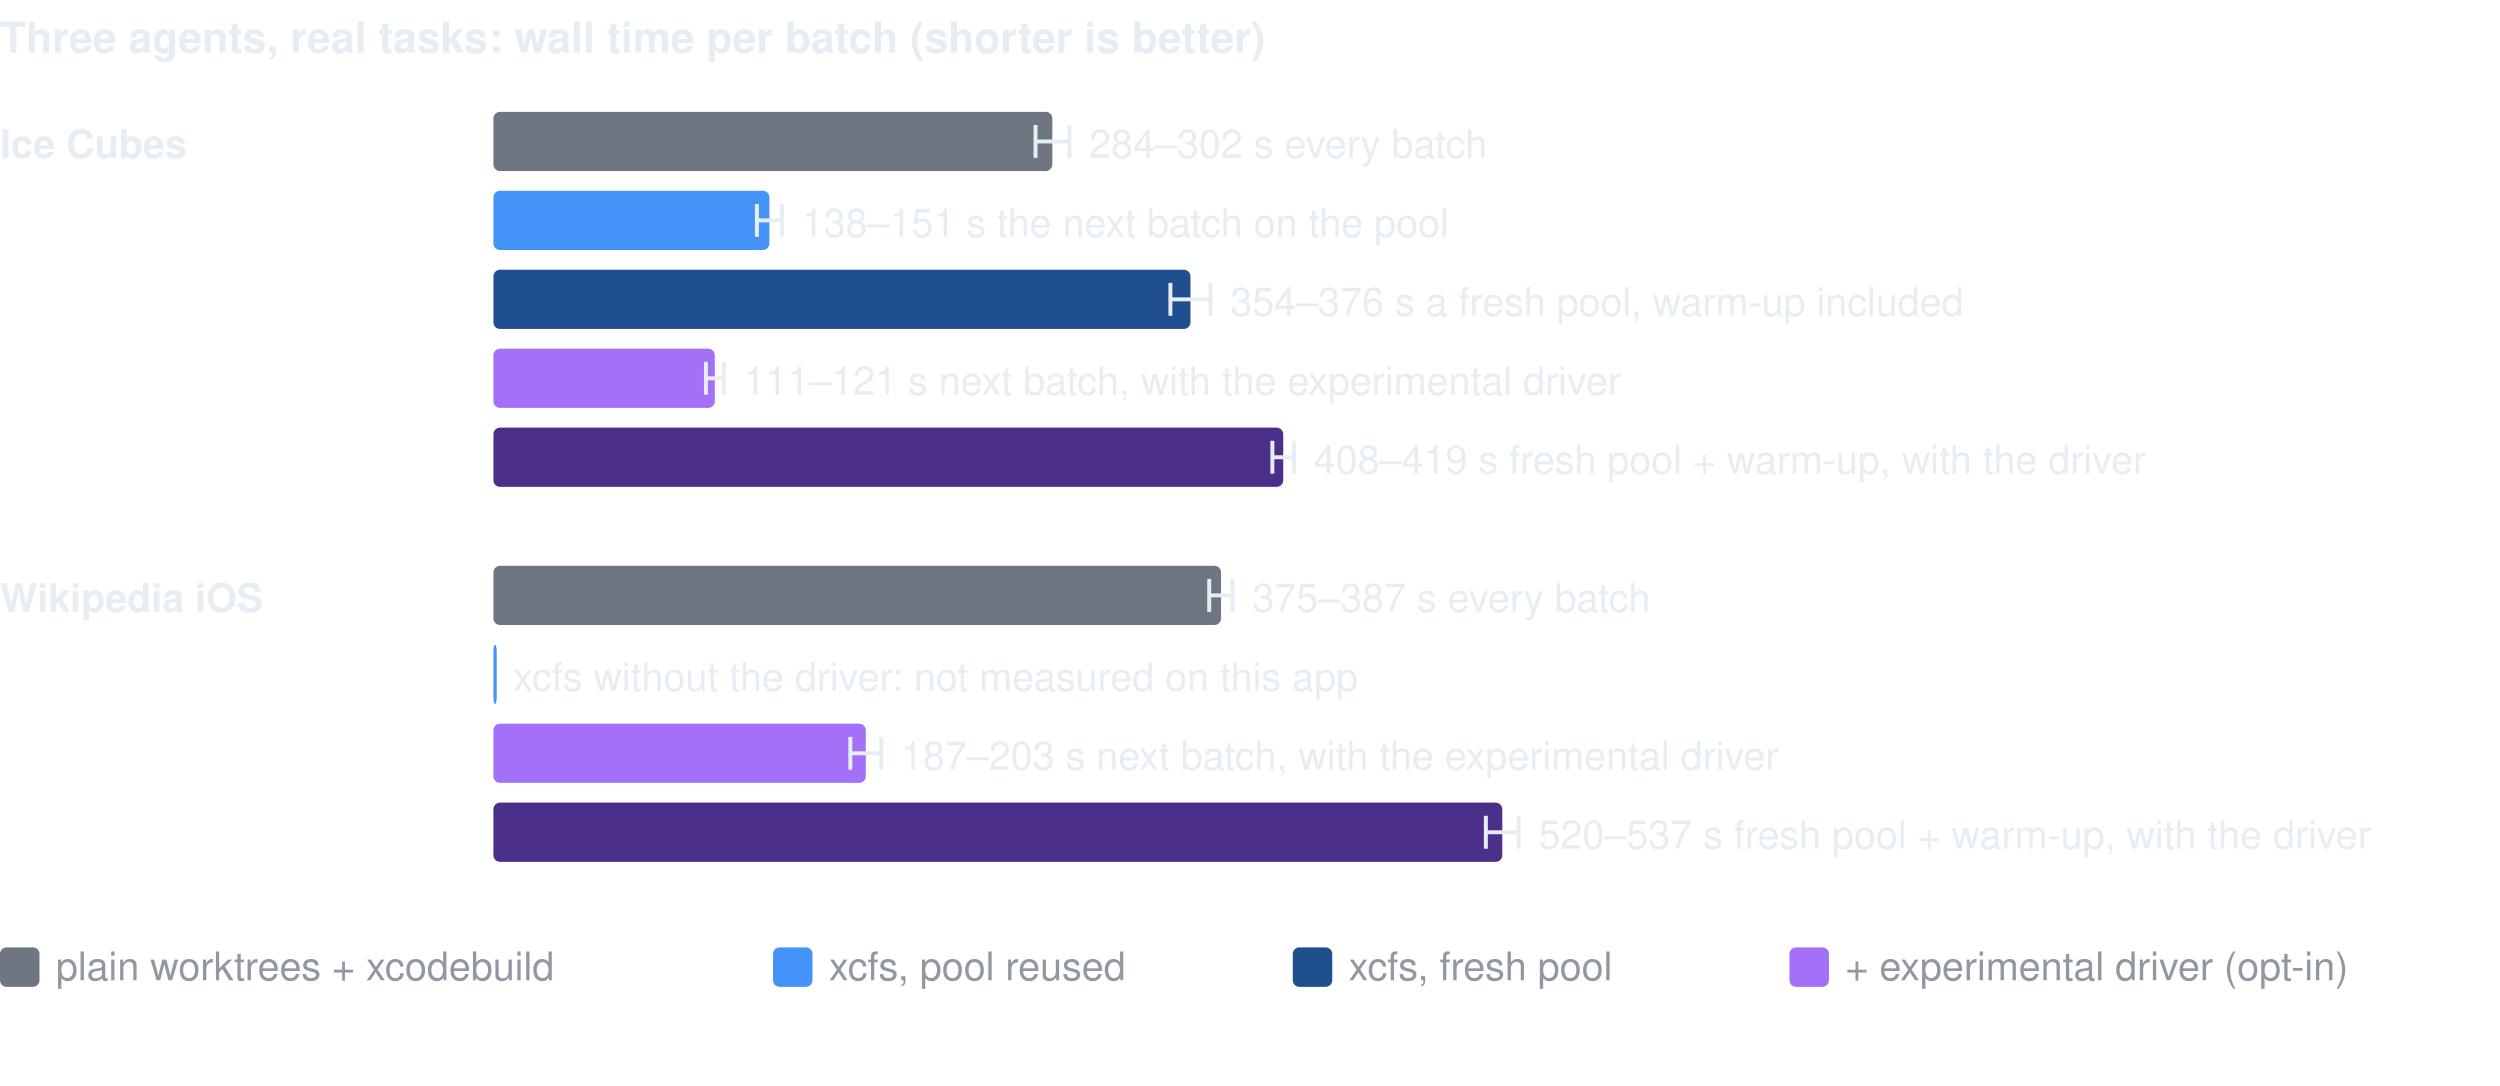
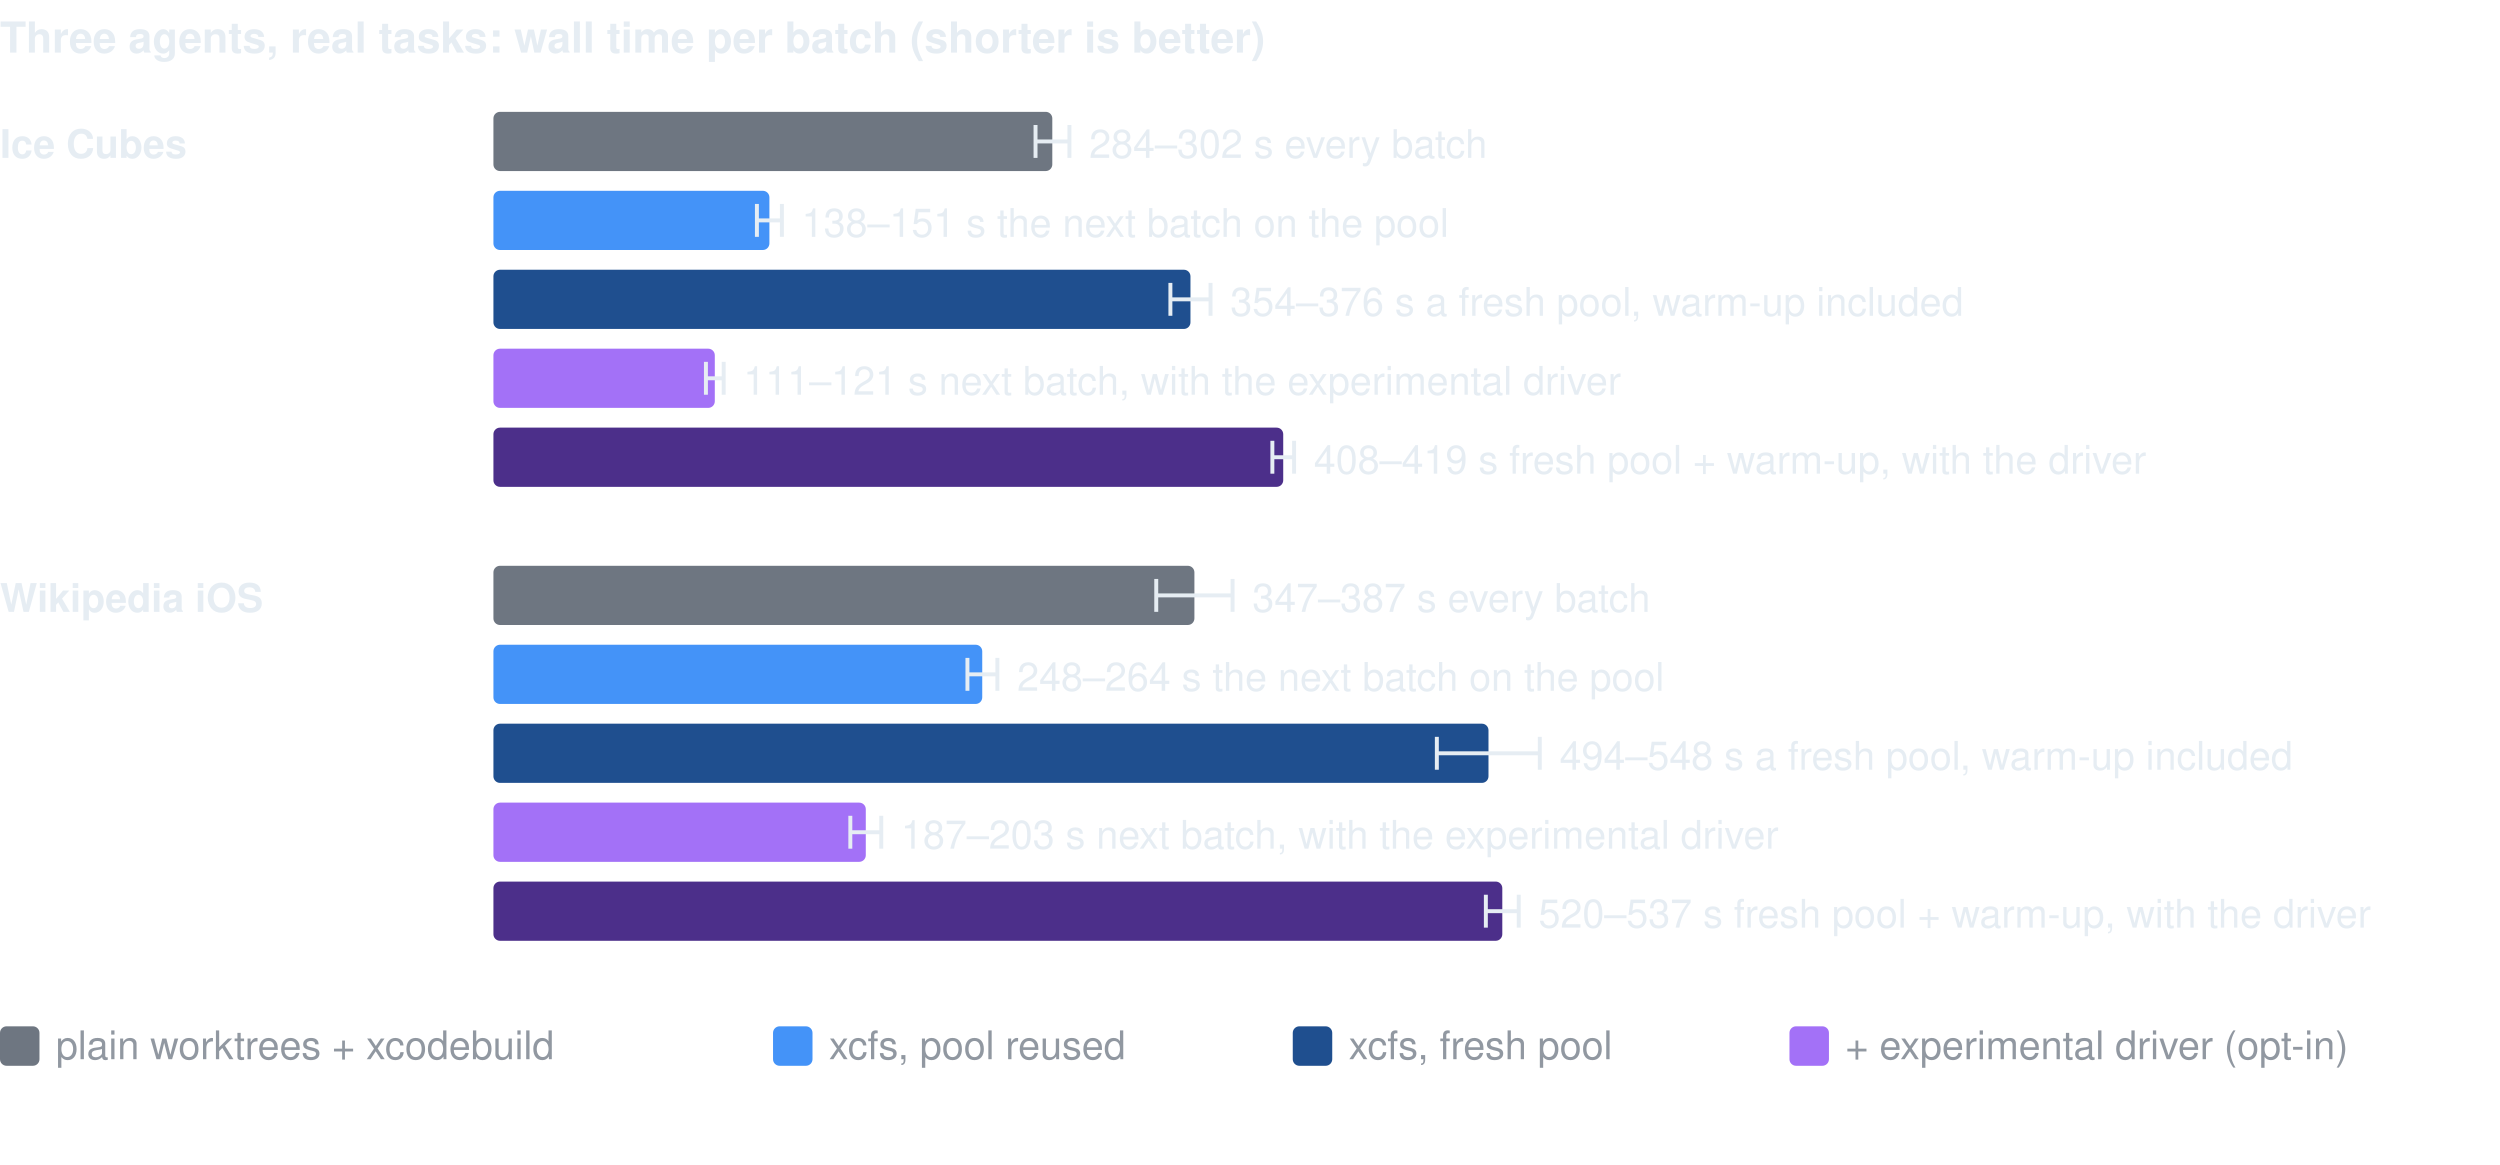
- <svg xmlns="http://www.w3.org/2000/svg" width="760" height="330" viewBox="0 0 760 330" font-family="-apple-system, BlinkMacSystemFont, 'Segoe UI', Helvetica, Arial, sans-serif" font-size="12">
+ <svg xmlns="http://www.w3.org/2000/svg" width="760" height="354" viewBox="0 0 760 354" font-family="-apple-system, BlinkMacSystemFont, 'Segoe UI', Helvetica, Arial, sans-serif" font-size="12">
  <text x="0" y="16" fill="#e6edf3" font-size="13" font-weight="600">Three agents, real tasks: wall time per batch (shorter is better)</text>
  <text x="0" y="48" fill="#e6edf3" font-weight="600">Ice Cubes</text>
  <rect x="150.0" y="34" width="169.9" height="18" rx="2" fill="#6e7681" />
  <path d="M314.8 43.0 H325.1 M314.8 38.0 V48.0 M325.1 38.0 V48.0" stroke="#e6edf3" stroke-width="1.2" fill="none" />
  <text x="331.1" y="48" fill="#e6edf3">284–302 s every batch</text>
  <rect x="150.0" y="58" width="83.9" height="18" rx="2" fill="#4493f8" />
  <path d="M230.1 67.0 H237.7 M230.1 62.0 V72.0 M237.7 62.0 V72.0" stroke="#e6edf3" stroke-width="1.2" fill="none" />
  <text x="243.7" y="72" fill="#e6edf3">138–151 s the next batch on the pool</text>
  <rect x="150.0" y="82" width="211.9" height="18" rx="2" fill="#1f4f8f" />
  <path d="M355.8 91.0 H368.0 M355.8 86.0 V96.0 M368.0 86.0 V96.0" stroke="#e6edf3" stroke-width="1.2" fill="none" />
  <text x="374.0" y="96" fill="#e6edf3">354–376 s a fresh pool, warm-up included</text>
  <rect x="150.0" y="106" width="67.3" height="18" rx="2" fill="#a371f7" />
  <path d="M214.6 115.0 H220.0 M214.6 110.0 V120.0 M220.0 110.0 V120.0" stroke="#e6edf3" stroke-width="1.2" fill="none" />
  <text x="226.0" y="120" fill="#e6edf3">111–121 s next batch, with the experimental driver</text>
  <rect x="150.0" y="130" width="240.1" height="18" rx="2" fill="#4c2f8a" />
  <path d="M386.8 139.0 H393.4 M386.8 134.0 V144.0 M393.4 134.0 V144.0" stroke="#e6edf3" stroke-width="1.2" fill="none" />
  <text x="399.4" y="144" fill="#e6edf3">408–419 s fresh pool + warm-up, with the driver</text>
  <text x="0" y="186" fill="#e6edf3" font-weight="600">Wikipedia iOS</text>
-   <rect x="150.0" y="172" width="221.2" height="18" rx="2" fill="#6e7681" />
-   <path d="M367.6 181.0 H374.7 M367.6 176.0 V186.0 M374.7 176.0 V186.0" stroke="#e6edf3" stroke-width="1.2" fill="none" />
-   <text x="380.7" y="186" fill="#e6edf3">375–387 s every batch</text>
-   <rect x="150.0" y="196" width="1.0" height="18" rx="2" fill="#4493f8" />
-   <text x="156.0" y="210" fill="#e6edf3">xcfs without the driver: not measured on this app</text>
-   <rect x="150.0" y="220" width="113.2" height="18" rx="2" fill="#a371f7" />
-   <path d="M258.5 229.0 H267.9 M258.5 224.0 V234.0 M267.9 224.0 V234.0" stroke="#e6edf3" stroke-width="1.2" fill="none" />
-   <text x="273.9" y="234" fill="#e6edf3">187–203 s next batch, with the experimental driver</text>
-   <rect x="150.0" y="244" width="306.7" height="18" rx="2" fill="#4c2f8a" />
-   <path d="M451.7 253.0 H461.7 M451.7 248.0 V258.0 M461.7 248.0 V258.0" stroke="#e6edf3" stroke-width="1.2" fill="none" />
-   <text x="467.7" y="258" fill="#e6edf3">520–537 s fresh pool + warm-up, with the driver</text>
-   <rect x="0" y="288" width="12" height="12" rx="2" fill="#6e7681" />
-   <text x="17" y="298" fill="#9198a1">plain worktrees + xcodebuild</text>
-   <rect x="235" y="288" width="12" height="12" rx="2" fill="#4493f8" />
-   <text x="252" y="298" fill="#9198a1">xcfs, pool reused</text>
-   <rect x="393" y="288" width="12" height="12" rx="2" fill="#1f4f8f" />
-   <text x="410" y="298" fill="#9198a1">xcfs, fresh pool</text>
-   <rect x="544" y="288" width="12" height="12" rx="2" fill="#a371f7" />
-   <text x="561" y="298" fill="#9198a1">+ experimental driver (opt-in)</text>
+   <rect x="150.0" y="172" width="213.1" height="18" rx="2" fill="#6e7681" />
+   <path d="M351.5 181.0 H374.7 M351.5 176.0 V186.0 M374.7 176.0 V186.0" stroke="#e6edf3" stroke-width="1.2" fill="none" />
+   <text x="380.7" y="186" fill="#e6edf3">347–387 s every batch</text>
+   <rect x="150.0" y="196" width="148.6" height="18" rx="2" fill="#4493f8" />
+   <path d="M294.1 205.0 H303.2 M294.1 200.0 V210.0 M303.2 200.0 V210.0" stroke="#e6edf3" stroke-width="1.2" fill="none" />
+   <text x="309.2" y="210" fill="#e6edf3">248–264 s the next batch on the pool</text>
+   <rect x="150.0" y="220" width="302.5" height="18" rx="2" fill="#1f4f8f" />
+   <path d="M436.8 229.0 H468.1 M436.8 224.0 V234.0 M468.1 224.0 V234.0" stroke="#e6edf3" stroke-width="1.2" fill="none" />
+   <text x="474.1" y="234" fill="#e6edf3">494–548 s a fresh pool, warm-up included</text>
+   <rect x="150.0" y="244" width="113.2" height="18" rx="2" fill="#a371f7" />
+   <path d="M258.5 253.0 H267.9 M258.5 248.0 V258.0 M267.9 248.0 V258.0" stroke="#e6edf3" stroke-width="1.2" fill="none" />
+   <text x="273.9" y="258" fill="#e6edf3">187–203 s next batch, with the experimental driver</text>
+   <rect x="150.0" y="268" width="306.7" height="18" rx="2" fill="#4c2f8a" />
+   <path d="M451.7 277.0 H461.7 M451.7 272.0 V282.0 M461.7 272.0 V282.0" stroke="#e6edf3" stroke-width="1.2" fill="none" />
+   <text x="467.7" y="282" fill="#e6edf3">520–537 s fresh pool + warm-up, with the driver</text>
+   <rect x="0" y="312" width="12" height="12" rx="2" fill="#6e7681" />
+   <text x="17" y="322" fill="#9198a1">plain worktrees + xcodebuild</text>
+   <rect x="235" y="312" width="12" height="12" rx="2" fill="#4493f8" />
+   <text x="252" y="322" fill="#9198a1">xcfs, pool reused</text>
+   <rect x="393" y="312" width="12" height="12" rx="2" fill="#1f4f8f" />
+   <text x="410" y="322" fill="#9198a1">xcfs, fresh pool</text>
+   <rect x="544" y="312" width="12" height="12" rx="2" fill="#a371f7" />
+   <text x="561" y="322" fill="#9198a1">+ experimental driver (opt-in)</text>
</svg>
